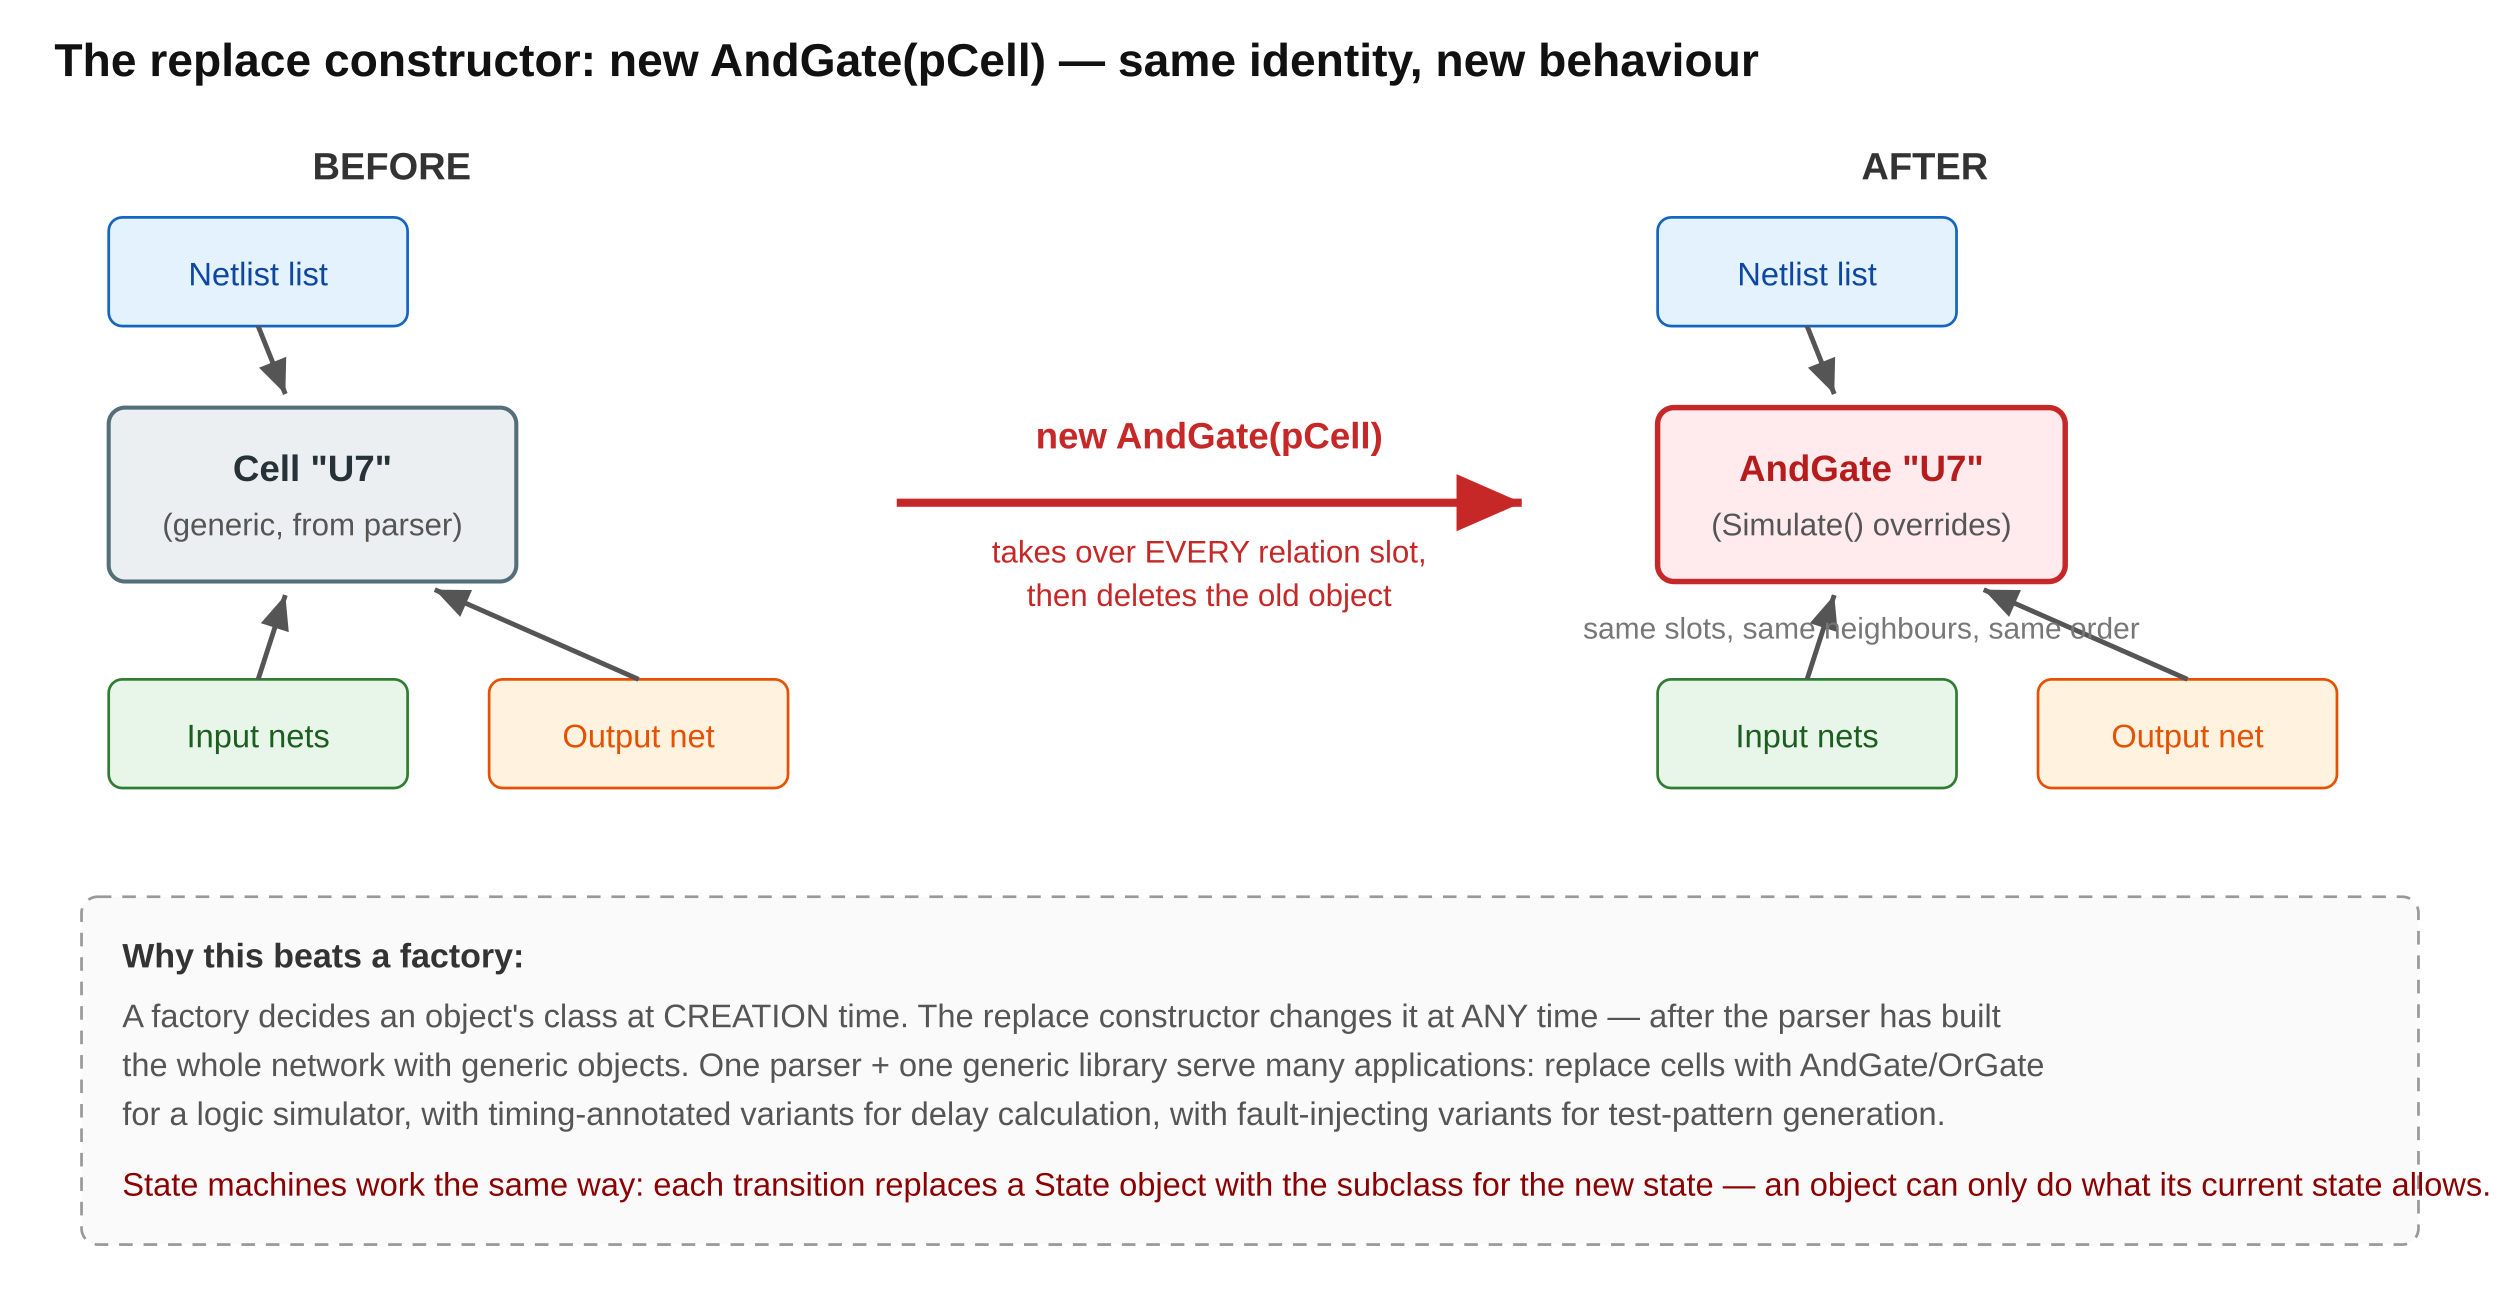
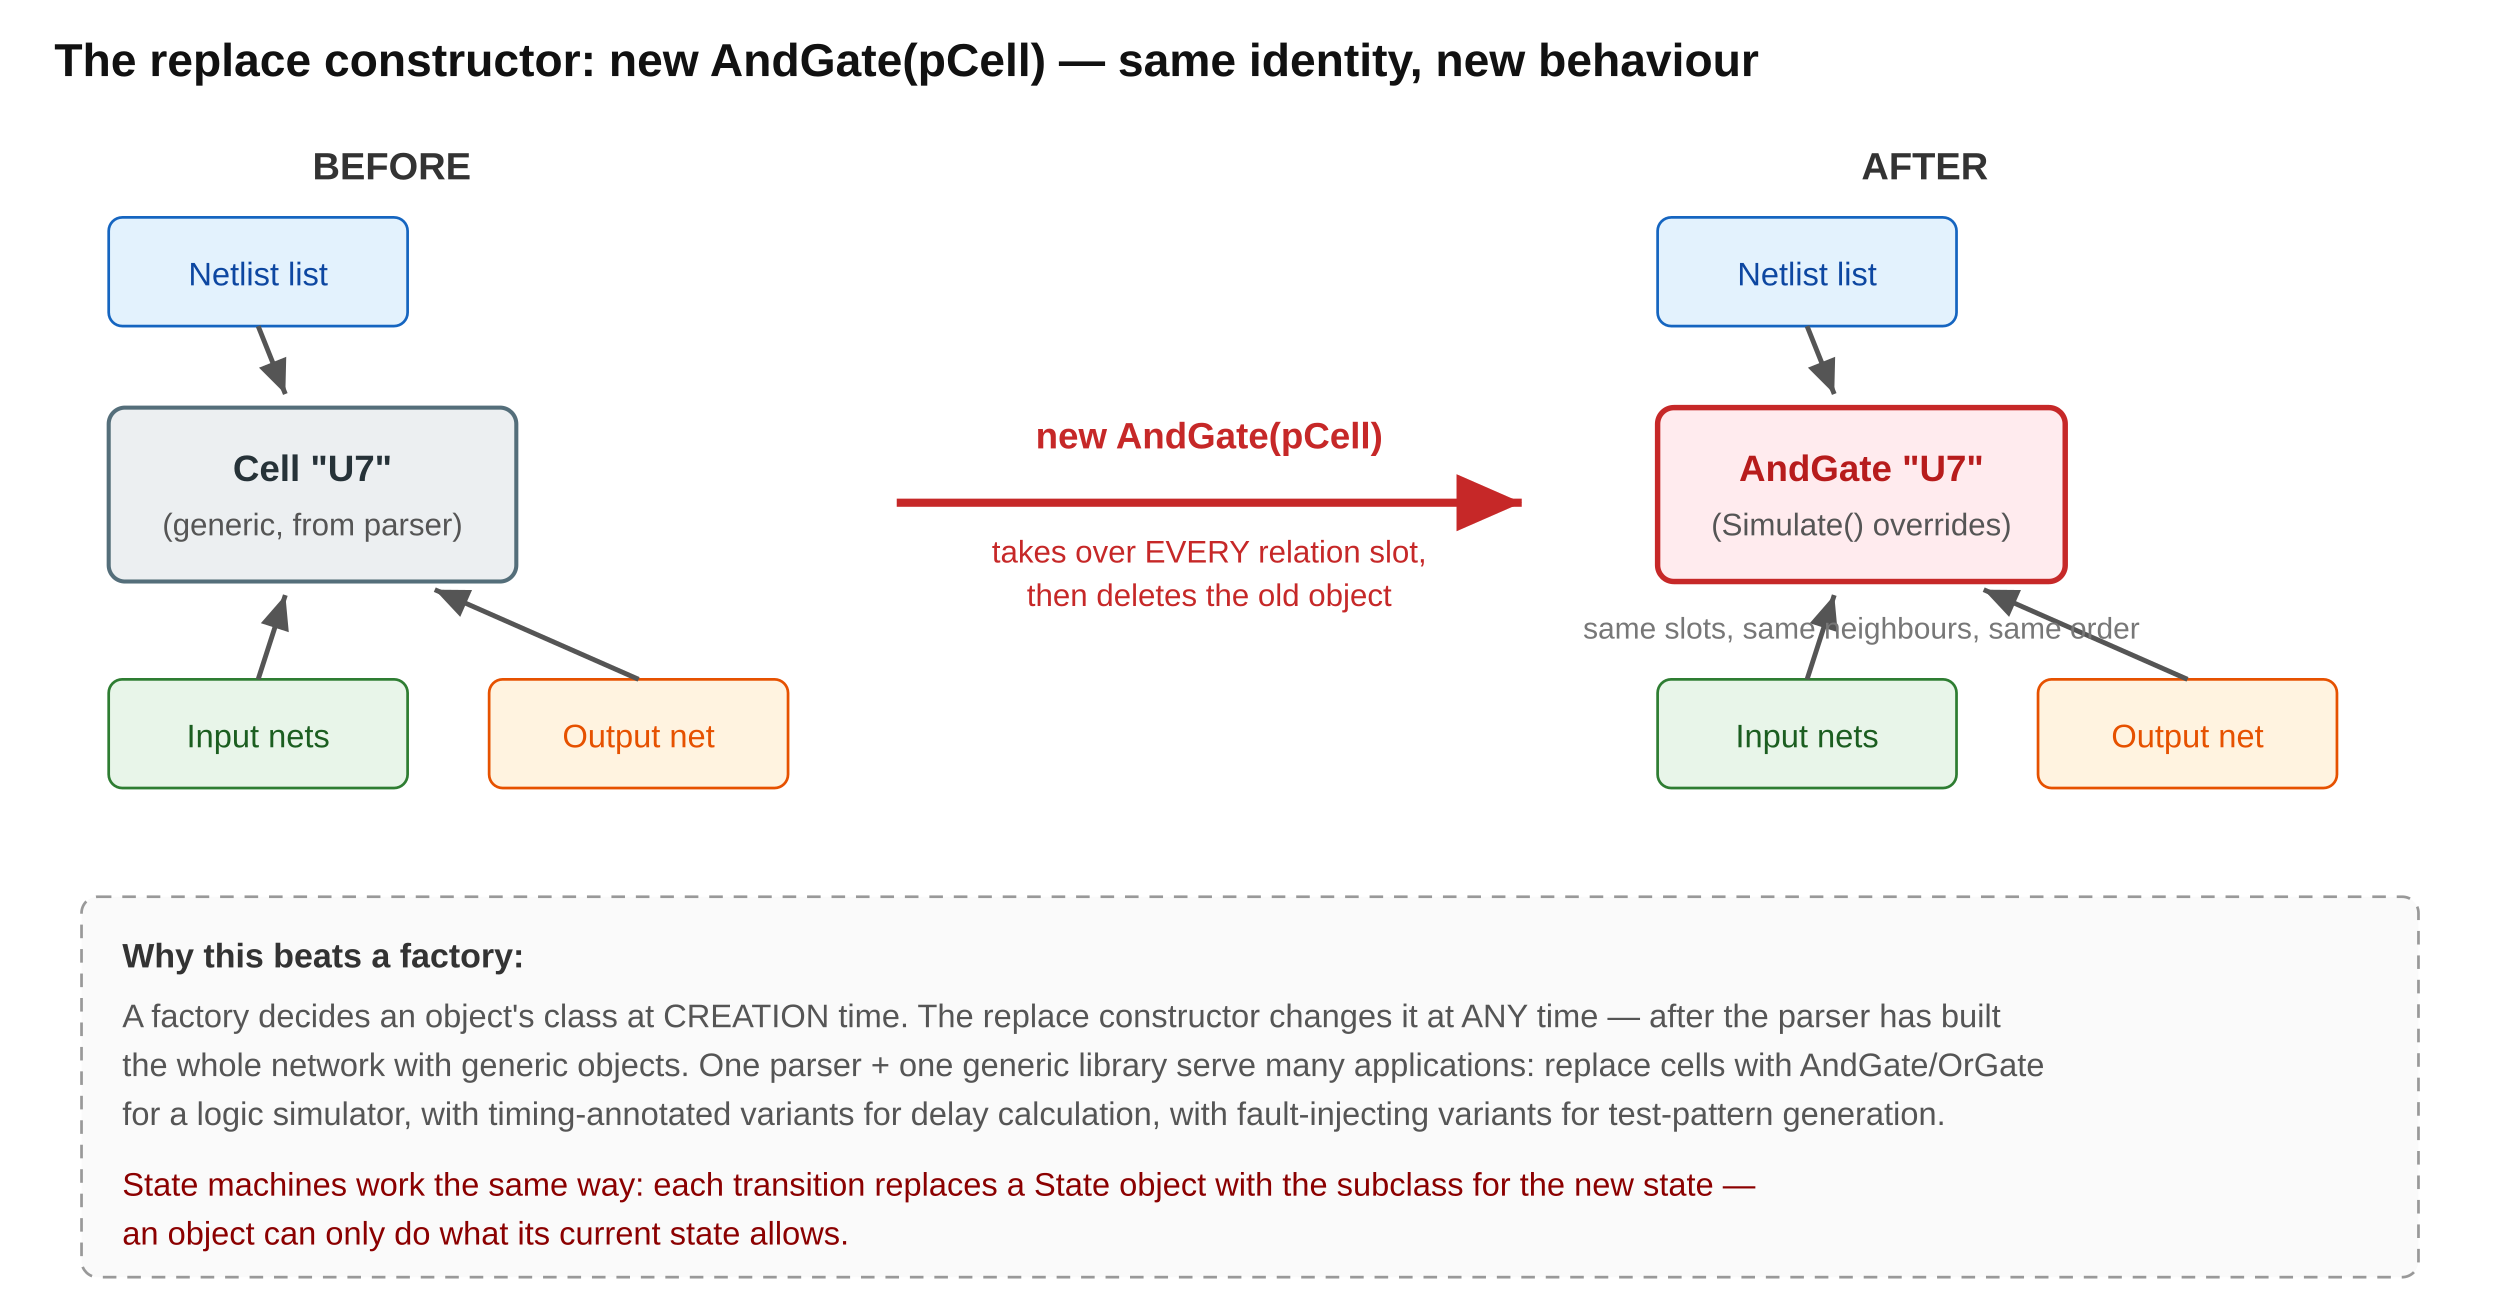
<svg xmlns="http://www.w3.org/2000/svg" width="920" height="480" viewBox="0 0 920 480" font-family="Segoe UI, Arial, sans-serif">
  <defs>
    <marker id="ra" markerWidth="8" markerHeight="8" refX="7" refY="3" orient="auto">
      <path d="M0,0 L7,3 L0,6 z" fill="#555" />
    </marker>
    <marker id="rr" markerWidth="9" markerHeight="9" refX="8" refY="3.5" orient="auto">
      <path d="M0,0 L8,3.5 L0,7 z" fill="#c62828" />
    </marker>
  </defs>
  <text x="20" y="28" font-size="17" font-weight="bold" fill="#111">The replace constructor:  new AndGate(pCell)  — same identity, new behaviour</text>
  <text x="115" y="66" font-size="14" font-weight="bold" fill="#333">BEFORE</text>
  <rect x="40" y="150" width="150" height="64" rx="6" fill="#eceff1" stroke="#546e7a" stroke-width="1.5" />
  <text x="115" y="177" font-size="13.5" font-weight="bold" text-anchor="middle" fill="#263238">Cell "U7"</text>
  <text x="115" y="197" font-size="11.5" text-anchor="middle" fill="#555">(generic, from parser)</text>
  <rect x="40" y="80" width="110" height="40" rx="5" fill="#e3f2fd" stroke="#1565c0" />
  <text x="95" y="105" font-size="12" text-anchor="middle" fill="#0d47a1">Netlist list</text>
  <rect x="40" y="250" width="110" height="40" rx="5" fill="#e8f5e9" stroke="#2e7d32" />
  <text x="95" y="275" font-size="12" text-anchor="middle" fill="#1b5e20">Input nets</text>
  <rect x="180" y="250" width="110" height="40" rx="5" fill="#fff3e0" stroke="#e65100" />
  <text x="235" y="275" font-size="12" text-anchor="middle" fill="#e65100">Output net</text>
  <line x1="95" y1="120" x2="105" y2="145" stroke="#555" stroke-width="1.8" marker-end="url(#ra)" />
  <line x1="95" y1="250" x2="105" y2="219" stroke="#555" stroke-width="1.8" marker-end="url(#ra)" />
  <line x1="235" y1="250" x2="160" y2="217" stroke="#555" stroke-width="1.8" marker-end="url(#ra)" />
  <path d="M330,185 L560,185" stroke="#c62828" stroke-width="3" fill="none" marker-end="url(#rr)" />
  <text x="445" y="165" font-size="13.5" font-weight="bold" text-anchor="middle" fill="#c62828">new AndGate(pCell)</text>
  <text x="445" y="207" font-size="11.5" text-anchor="middle" fill="#c62828">takes over EVERY relation slot,</text>
  <text x="445" y="223" font-size="11.5" text-anchor="middle" fill="#c62828">then deletes the old object</text>
  <text x="685" y="66" font-size="14" font-weight="bold" fill="#333">AFTER</text>
  <rect x="610" y="150" width="150" height="64" rx="6" fill="#ffebee" stroke="#c62828" stroke-width="2" />
  <text x="685" y="177" font-size="13.5" font-weight="bold" text-anchor="middle" fill="#b71c1c">AndGate "U7"</text>
  <text x="685" y="197" font-size="11.5" text-anchor="middle" fill="#555">(Simulate() overrides)</text>
  <rect x="610" y="80" width="110" height="40" rx="5" fill="#e3f2fd" stroke="#1565c0" />
  <text x="665" y="105" font-size="12" text-anchor="middle" fill="#0d47a1">Netlist list</text>
  <rect x="610" y="250" width="110" height="40" rx="5" fill="#e8f5e9" stroke="#2e7d32" />
  <text x="665" y="275" font-size="12" text-anchor="middle" fill="#1b5e20">Input nets</text>
  <rect x="750" y="250" width="110" height="40" rx="5" fill="#fff3e0" stroke="#e65100" />
  <text x="805" y="275" font-size="12" text-anchor="middle" fill="#e65100">Output net</text>
  <line x1="665" y1="120" x2="675" y2="145" stroke="#555" stroke-width="1.8" marker-end="url(#ra)" />
  <line x1="665" y1="250" x2="675" y2="219" stroke="#555" stroke-width="1.8" marker-end="url(#ra)" />
  <line x1="805" y1="250" x2="730" y2="217" stroke="#555" stroke-width="1.8" marker-end="url(#ra)" />
  <text x="685" y="235" font-size="11" text-anchor="middle" fill="#777">same slots, same neighbours, same order</text>
-   <rect x="30" y="330" width="860" height="128" rx="6" fill="#fafafa" stroke="#999" stroke-dasharray="5,4" />
+   <rect x="30" y="330" width="860" height="140" rx="6" fill="#fafafa" stroke="#999" stroke-dasharray="5,4" />
  <text x="45" y="356" font-size="12.5" font-weight="bold" fill="#333">Why this beats a factory:</text>
  <text x="45" y="378" font-size="12" fill="#555">A factory decides an object's class at CREATION time. The replace constructor changes it at ANY time — after the parser has built</text>
  <text x="45" y="396" font-size="12" fill="#555">the whole network with generic objects. One parser + one generic library serve many applications: replace cells with AndGate/OrGate</text>
  <text x="45" y="414" font-size="12" fill="#555">for a logic simulator, with timing-annotated variants for delay calculation, with fault-injecting variants for test-pattern generation.</text>
-   <text x="45" y="440" font-size="12" fill="#8b0000">State machines work the same way: each transition replaces a State object with the subclass for the new state — an object can only do what its current state allows.</text>
+   <text x="45" y="440" font-size="12" fill="#8b0000">State machines work the same way: each transition replaces a State object with the subclass for the new state —</text>
+   <text x="45" y="458" font-size="12" fill="#8b0000">an object can only do what its current state allows.</text>
</svg>
